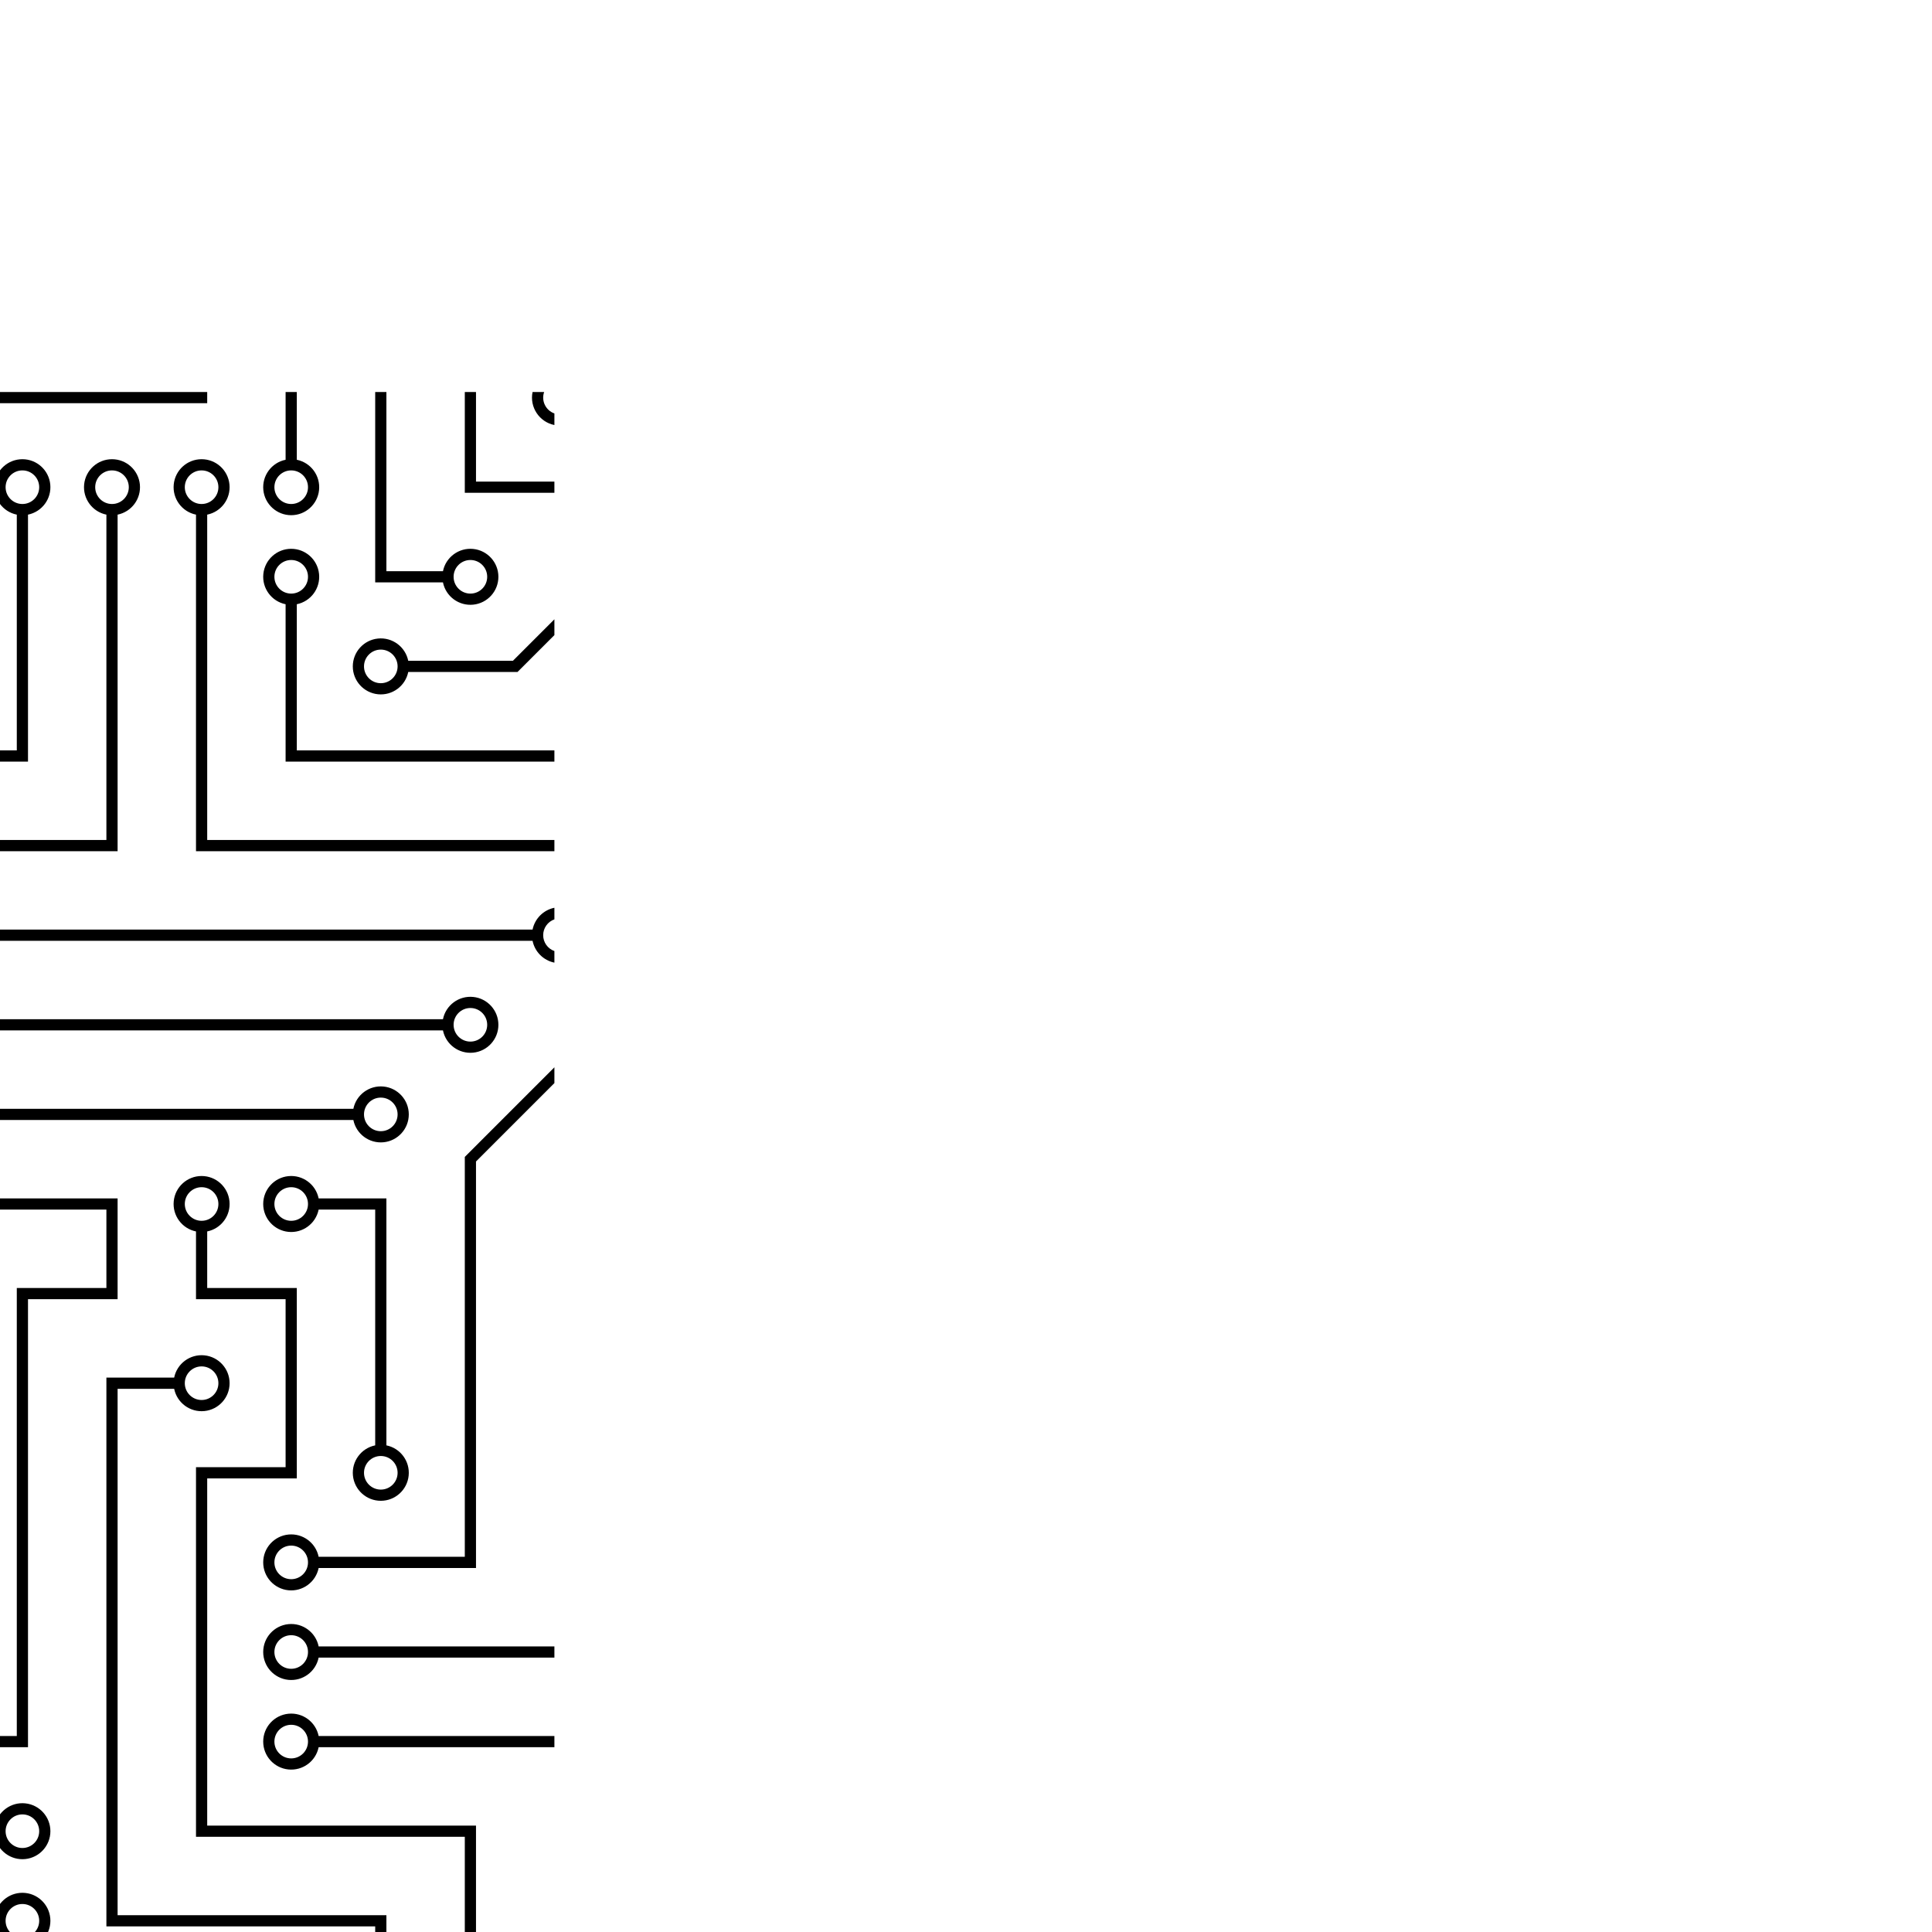
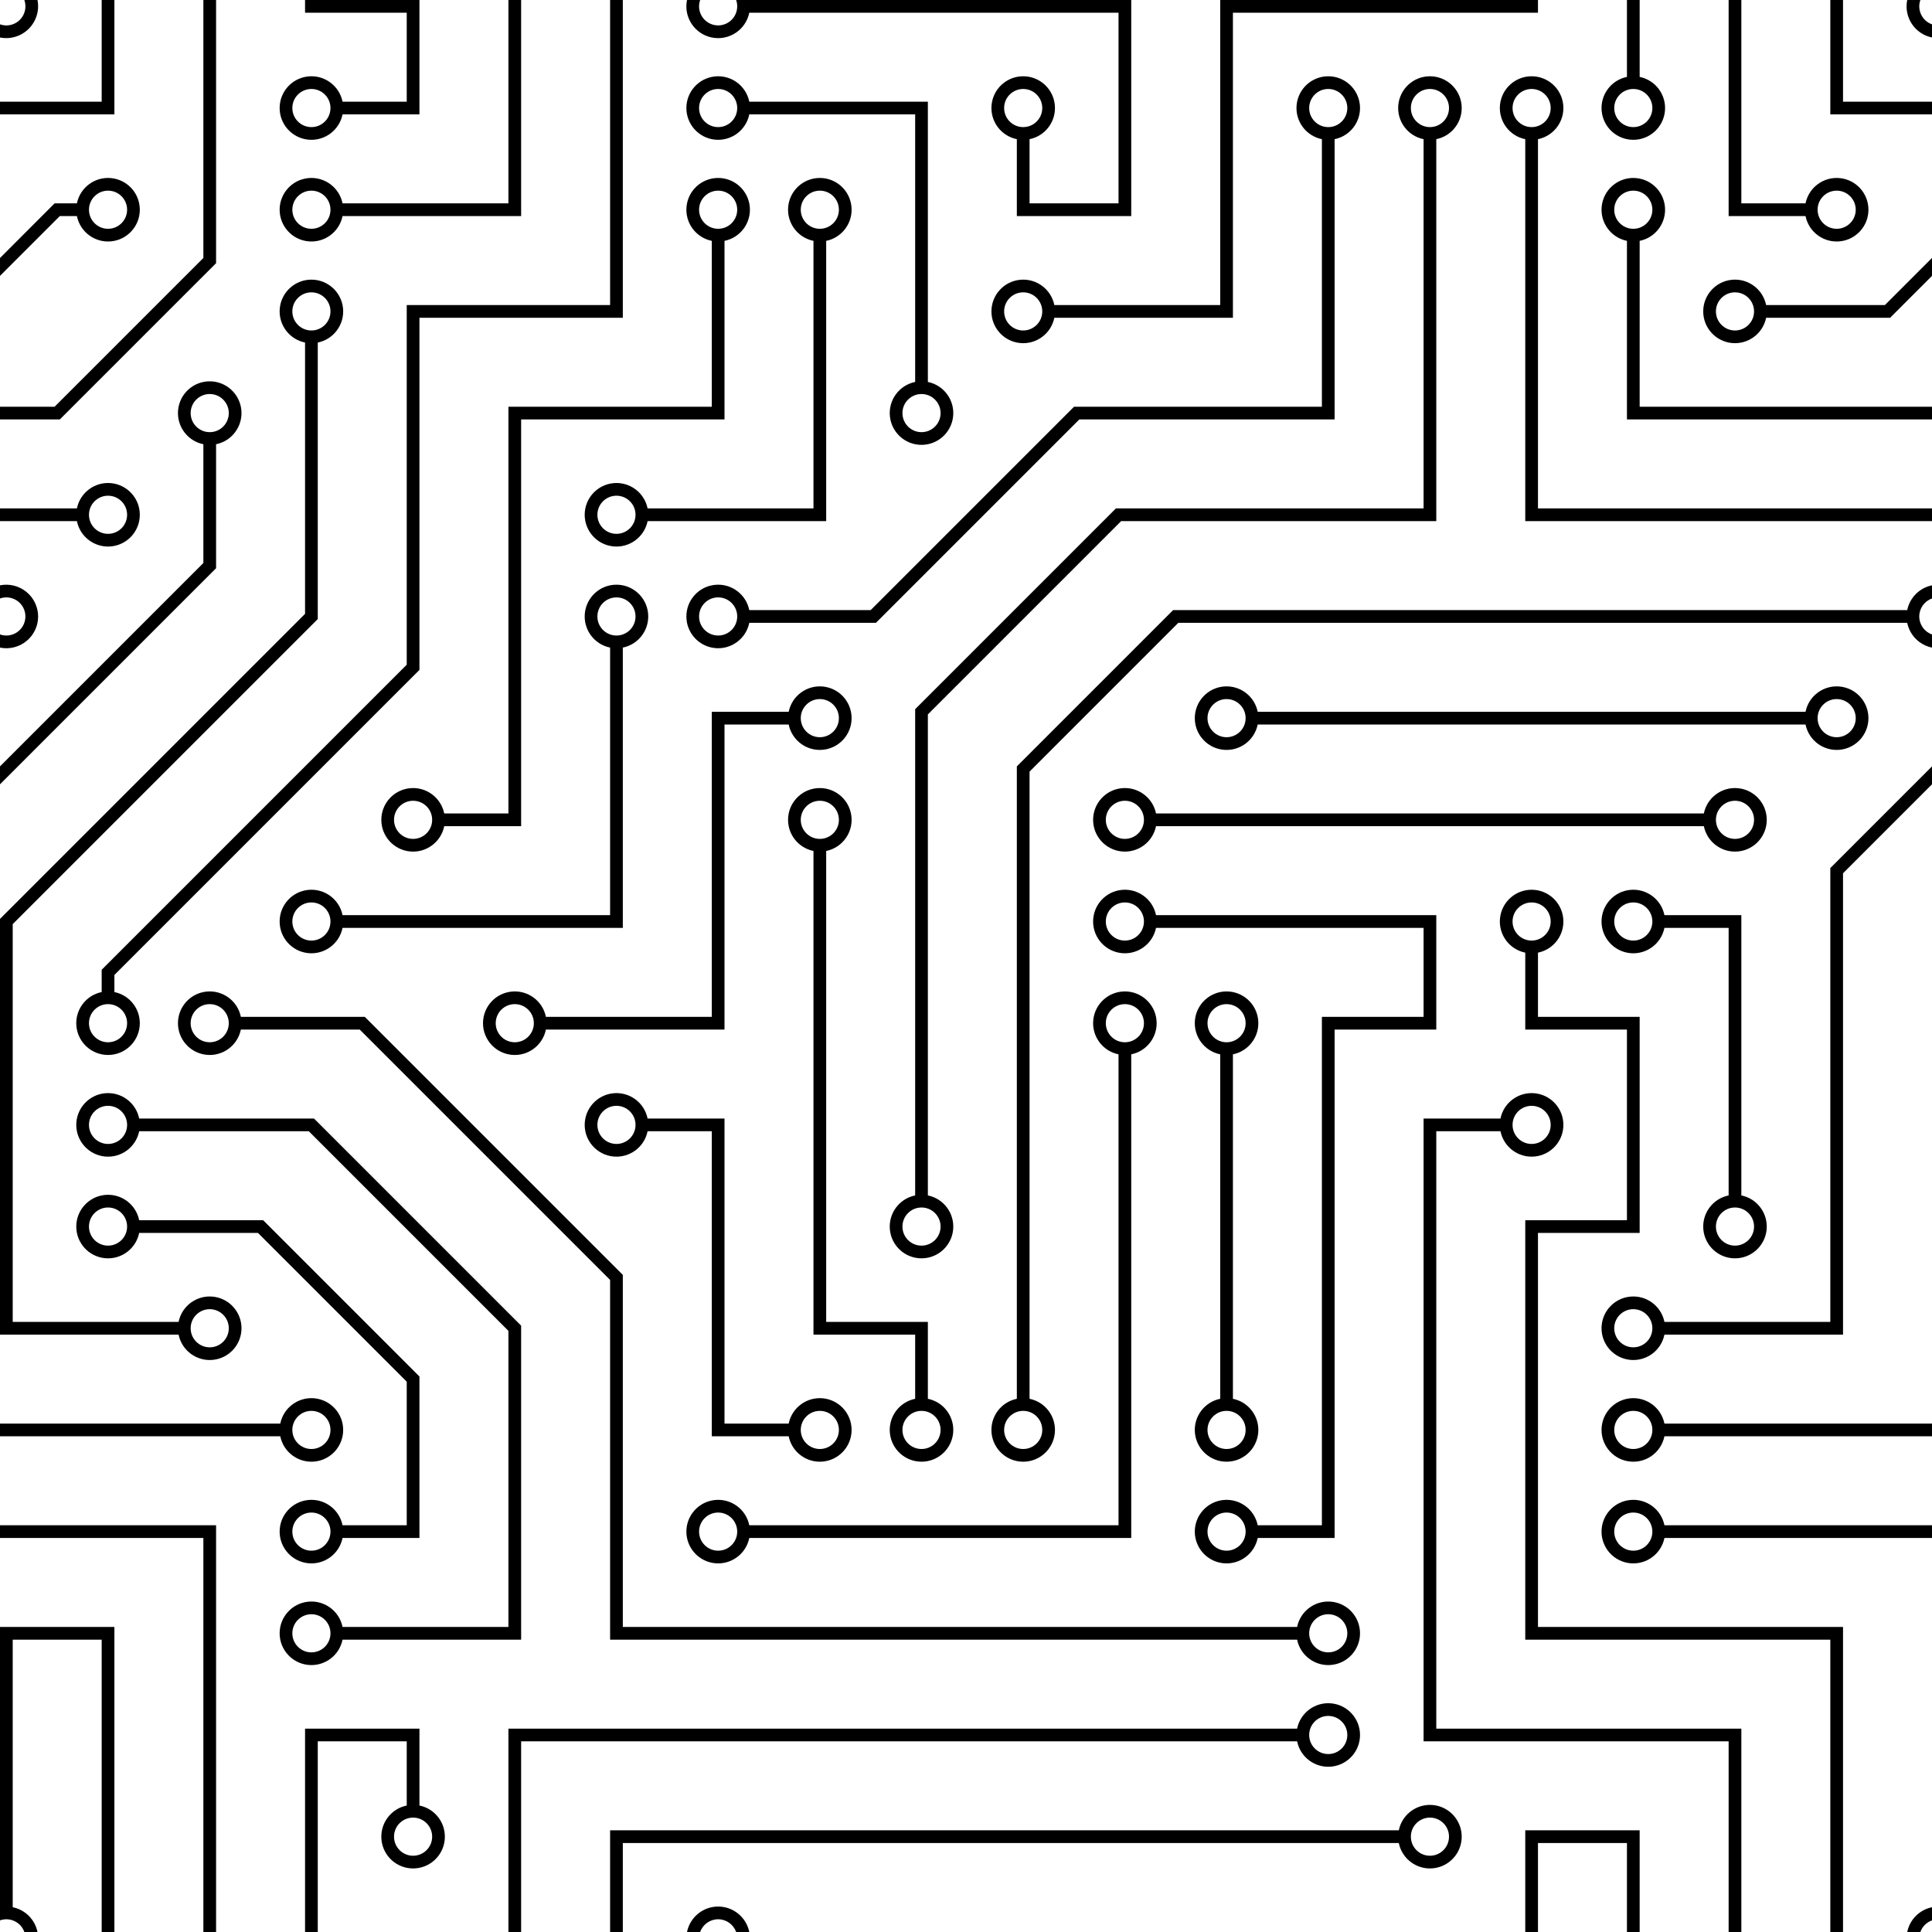
- <svg xmlns="http://www.w3.org/2000/svg" viewBox="205 0 345 205" width="304" height="304">
+ <svg xmlns="http://www.w3.org/2000/svg" viewBox="0 0 304 304" width="304" height="304">
  <path fill="#000" d="M44.1 224a5 5 0 1 1 0 2H0v-2h44.1zm160 48a5 5 0 1 1 0 2H82v-2h122.1zm57.8-46a5 5 0 1 1 0-2H304v2h-42.1zm0 16a5 5 0 1 1 0-2H304v2h-42.1zm6.2-114a5 5 0 1 1 0 2h-86.2a5 5 0 1 1 0-2h86.2zm-256-48a5 5 0 1 1 0 2H0v-2h12.1zm185.8 34a5 5 0 1 1 0-2h86.2a5 5 0 1 1 0 2h-86.2zM258 12.1a5 5 0 1 1-2 0V0h2v12.1zm-64 208a5 5 0 1 1-2 0v-54.2a5 5 0 1 1 2 0v54.2zm48-198.2V80h62v2h-64V21.9a5 5 0 1 1 2 0zm16 16V64h46v2h-48V37.9a5 5 0 1 1 2 0zm-128 96V208h16v12.1a5 5 0 1 1-2 0V210h-16v-76.1a5 5 0 1 1 2 0zm-5.9-21.9a5 5 0 1 1 0 2H114v48H85.9a5 5 0 1 1 0-2H112v-48h12.1zm-6.2 130a5 5 0 1 1 0-2H176v-74.1a5 5 0 1 1 2 0V242h-60.1zm-16-64a5 5 0 1 1 0-2H114v48h10.1a5 5 0 1 1 0 2H112v-48h-10.1zM66 284.1a5 5 0 1 1-2 0V274H50v30h-2v-32h18v12.1zM236.1 176a5 5 0 1 1 0 2H226v94h48v32h-2v-30h-48v-98h12.1zm25.8-30a5 5 0 1 1 0-2H274v44.1a5 5 0 1 1-2 0V146h-10.1zm-64 96a5 5 0 1 1 0-2H208v-80h16v-14h-42.1a5 5 0 1 1 0-2H226v18h-16v80h-12.1zm86.2-210a5 5 0 1 1 0 2H272V0h2v32h10.1zM98 101.9V146H53.9a5 5 0 1 1 0-2H96v-42.1a5 5 0 1 1 2 0zM53.9 34a5 5 0 1 1 0-2H80V0h2v34H53.9zm60.1 3.9V66H82v64H69.9a5 5 0 1 1 0-2H80V64h32V37.9a5 5 0 1 1 2 0zM101.9 82a5 5 0 1 1 0-2H128V37.9a5 5 0 1 1 2 0V82h-28.1zm16-64a5 5 0 1 1 0-2H146v44.1a5 5 0 1 1-2 0V18h-26.1zm102.2 270a5 5 0 1 1 0 2H98v14h-2v-16h124.1zM242 149.9V160h16v34h-16v62h48v48h-2v-46h-48v-66h16v-30h-16v-12.1a5 5 0 1 1 2 0zM53.9 18a5 5 0 1 1 0-2H64V2H48V0h18v18H53.9zm112 32a5 5 0 1 1 0-2H192V0h50v2h-48v48h-28.1zm-48-48a5 5 0 0 1-9.8-2h2.07a3 3 0 1 0 5.66 0H178v34h-18V21.9a5 5 0 1 1 2 0V32h14V2h-58.1zm0 96a5 5 0 1 1 0-2H137l32-32h39V21.9a5 5 0 1 1 2 0V66h-40.17l-32 32H117.9zm28.1 90.1a5 5 0 1 1-2 0v-76.51L175.59 80H224V21.9a5 5 0 1 1 2 0V82h-49.59L146 112.41v75.69zm16 32a5 5 0 1 1-2 0v-99.51L184.59 96H300.1a5 5 0 0 1 3.9-3.9v2.07a3 3 0 0 0 0 5.66v2.07a5 5 0 0 1-3.9-3.9H185.41L162 121.41v98.69zm-144-64a5 5 0 1 1-2 0v-3.51l48-48V48h32V0h2v50H66v55.41l-48 48v2.69zM50 53.9v43.51l-48 48V208h26.1a5 5 0 1 1 0 2H0v-65.41l48-48V53.9a5 5 0 1 1 2 0zm-16 16V89.41l-34 34v-2.82l32-32V69.9a5 5 0 1 1 2 0zM12.1 32a5 5 0 1 1 0 2H9.41L0 43.41V40.6L8.59 32h3.51zm265.8 18a5 5 0 1 1 0-2h18.69l7.41-7.41v2.82L297.41 50H277.9zm-16 160a5 5 0 1 1 0-2H288v-71.41l16-16v2.82l-14 14V210h-28.1zm-208 32a5 5 0 1 1 0-2H64v-22.59L40.59 194H21.9a5 5 0 1 1 0-2H41.41L66 216.59V242H53.9zm150.2 14a5 5 0 1 1 0 2H96v-56.6L56.6 162H37.9a5 5 0 1 1 0-2h19.5L98 200.6V256h106.1zm-150.2 2a5 5 0 1 1 0-2H80v-46.59L48.59 178H21.9a5 5 0 1 1 0-2H49.41L82 208.59V258H53.9zM34 39.8v1.61L9.41 66H0v-2h8.59L32 40.59V0h2v39.8zM2 300.1a5 5 0 0 1 3.9 3.9H3.83A3 3 0 0 0 0 302.17V256h18v48h-2v-46H2v42.1zM34 241v63h-2v-62H0v-2h34v1zM17 18H0v-2h16V0h2v18h-1zm273-2h14v2h-16V0h2v16zm-32 273v15h-2v-14h-14v14h-2v-16h18v1zM0 92.1A5.02 5.02 0 0 1 6 97a5 5 0 0 1-6 4.9v-2.07a3 3 0 1 0 0-5.66V92.1zM80 272h2v32h-2v-32zm37.9 32h-2.07a3 3 0 0 0-5.66 0h-2.07a5 5 0 0 1 9.8 0zM5.9 0A5.02 5.02 0 0 1 0 5.9V3.83A3 3 0 0 0 3.83 0H5.9zm294.2 0h2.07A3 3 0 0 0 304 3.83V5.9a5 5 0 0 1-3.9-5.9zm3.9 300.1v2.07a3 3 0 0 0-1.83 1.83h-2.07a5 5 0 0 1 3.9-3.9zM97 100a3 3 0 1 0 0-6 3 3 0 0 0 0 6zm0-16a3 3 0 1 0 0-6 3 3 0 0 0 0 6zm16 16a3 3 0 1 0 0-6 3 3 0 0 0 0 6zm16 16a3 3 0 1 0 0-6 3 3 0 0 0 0 6zm0 16a3 3 0 1 0 0-6 3 3 0 0 0 0 6zm-48 32a3 3 0 1 0 0-6 3 3 0 0 0 0 6zm16 16a3 3 0 1 0 0-6 3 3 0 0 0 0 6zm32 48a3 3 0 1 0 0-6 3 3 0 0 0 0 6zm-16 16a3 3 0 1 0 0-6 3 3 0 0 0 0 6zm32-16a3 3 0 1 0 0-6 3 3 0 0 0 0 6zm0-32a3 3 0 1 0 0-6 3 3 0 0 0 0 6zm16 32a3 3 0 1 0 0-6 3 3 0 0 0 0 6zm32 16a3 3 0 1 0 0-6 3 3 0 0 0 0 6zm0-16a3 3 0 1 0 0-6 3 3 0 0 0 0 6zm-16-64a3 3 0 1 0 0-6 3 3 0 0 0 0 6zm16 0a3 3 0 1 0 0-6 3 3 0 0 0 0 6zm16 96a3 3 0 1 0 0-6 3 3 0 0 0 0 6zm0 16a3 3 0 1 0 0-6 3 3 0 0 0 0 6zm16 16a3 3 0 1 0 0-6 3 3 0 0 0 0 6zm16-144a3 3 0 1 0 0-6 3 3 0 0 0 0 6zm0 32a3 3 0 1 0 0-6 3 3 0 0 0 0 6zm16-32a3 3 0 1 0 0-6 3 3 0 0 0 0 6zm16-16a3 3 0 1 0 0-6 3 3 0 0 0 0 6zm-96 0a3 3 0 1 0 0-6 3 3 0 0 0 0 6zm0 16a3 3 0 1 0 0-6 3 3 0 0 0 0 6zm16-32a3 3 0 1 0 0-6 3 3 0 0 0 0 6zm96 0a3 3 0 1 0 0-6 3 3 0 0 0 0 6zm-16-64a3 3 0 1 0 0-6 3 3 0 0 0 0 6zm16-16a3 3 0 1 0 0-6 3 3 0 0 0 0 6zm-32 0a3 3 0 1 0 0-6 3 3 0 0 0 0 6zm0-16a3 3 0 1 0 0-6 3 3 0 0 0 0 6zm-16 0a3 3 0 1 0 0-6 3 3 0 0 0 0 6zm-16 0a3 3 0 1 0 0-6 3 3 0 0 0 0 6zm-16 0a3 3 0 1 0 0-6 3 3 0 0 0 0 6zM49 36a3 3 0 1 0 0-6 3 3 0 0 0 0 6zm-32 0a3 3 0 1 0 0-6 3 3 0 0 0 0 6zm32 16a3 3 0 1 0 0-6 3 3 0 0 0 0 6zM33 68a3 3 0 1 0 0-6 3 3 0 0 0 0 6zm16-48a3 3 0 1 0 0-6 3 3 0 0 0 0 6zm0 240a3 3 0 1 0 0-6 3 3 0 0 0 0 6zm16 32a3 3 0 1 0 0-6 3 3 0 0 0 0 6zm-16-64a3 3 0 1 0 0-6 3 3 0 0 0 0 6zm0 16a3 3 0 1 0 0-6 3 3 0 0 0 0 6zm-16-32a3 3 0 1 0 0-6 3 3 0 0 0 0 6zm80-176a3 3 0 1 0 0-6 3 3 0 0 0 0 6zm16 0a3 3 0 1 0 0-6 3 3 0 0 0 0 6zm-16-16a3 3 0 1 0 0-6 3 3 0 0 0 0 6zm32 48a3 3 0 1 0 0-6 3 3 0 0 0 0 6zm16-16a3 3 0 1 0 0-6 3 3 0 0 0 0 6zm0-32a3 3 0 1 0 0-6 3 3 0 0 0 0 6zm112 176a3 3 0 1 0 0-6 3 3 0 0 0 0 6zm-16 16a3 3 0 1 0 0-6 3 3 0 0 0 0 6zm0 16a3 3 0 1 0 0-6 3 3 0 0 0 0 6zm0 16a3 3 0 1 0 0-6 3 3 0 0 0 0 6zM17 180a3 3 0 1 0 0-6 3 3 0 0 0 0 6zm0 16a3 3 0 1 0 0-6 3 3 0 0 0 0 6zm0-32a3 3 0 1 0 0-6 3 3 0 0 0 0 6zm16 0a3 3 0 1 0 0-6 3 3 0 0 0 0 6zM17 84a3 3 0 1 0 0-6 3 3 0 0 0 0 6zm32 64a3 3 0 1 0 0-6 3 3 0 0 0 0 6zm16-16a3 3 0 1 0 0-6 3 3 0 0 0 0 6z" />
</svg>
